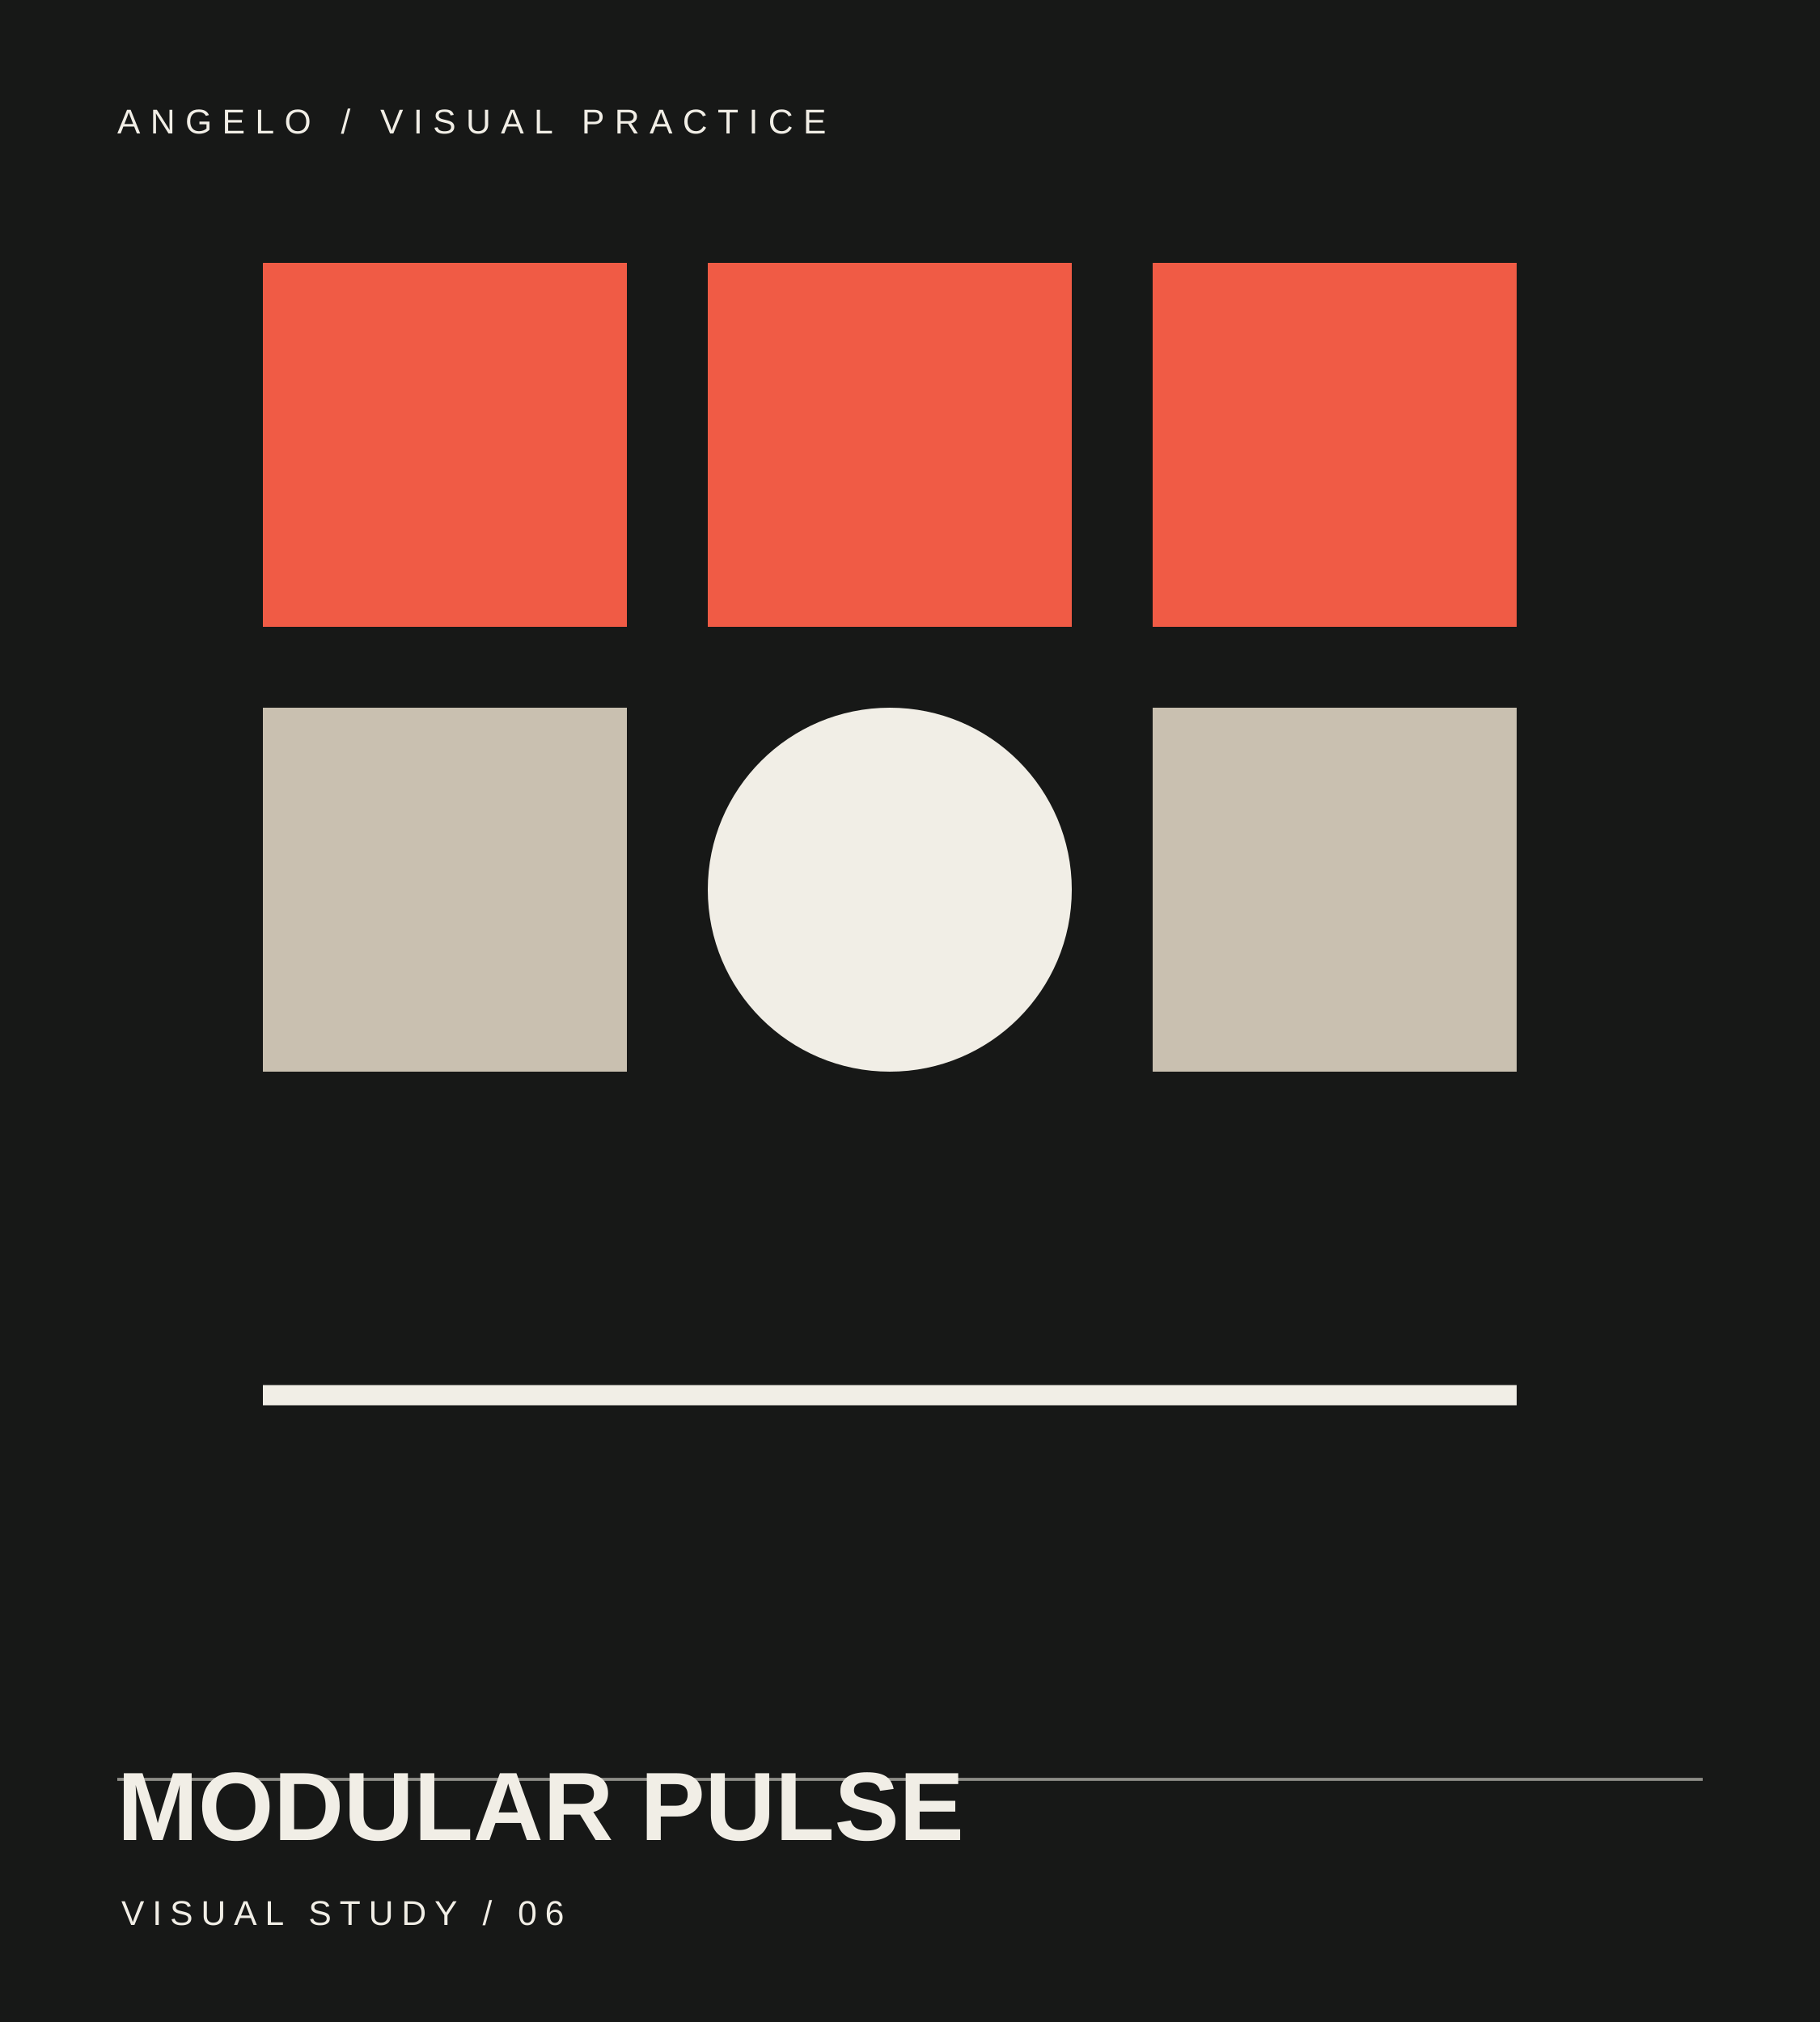
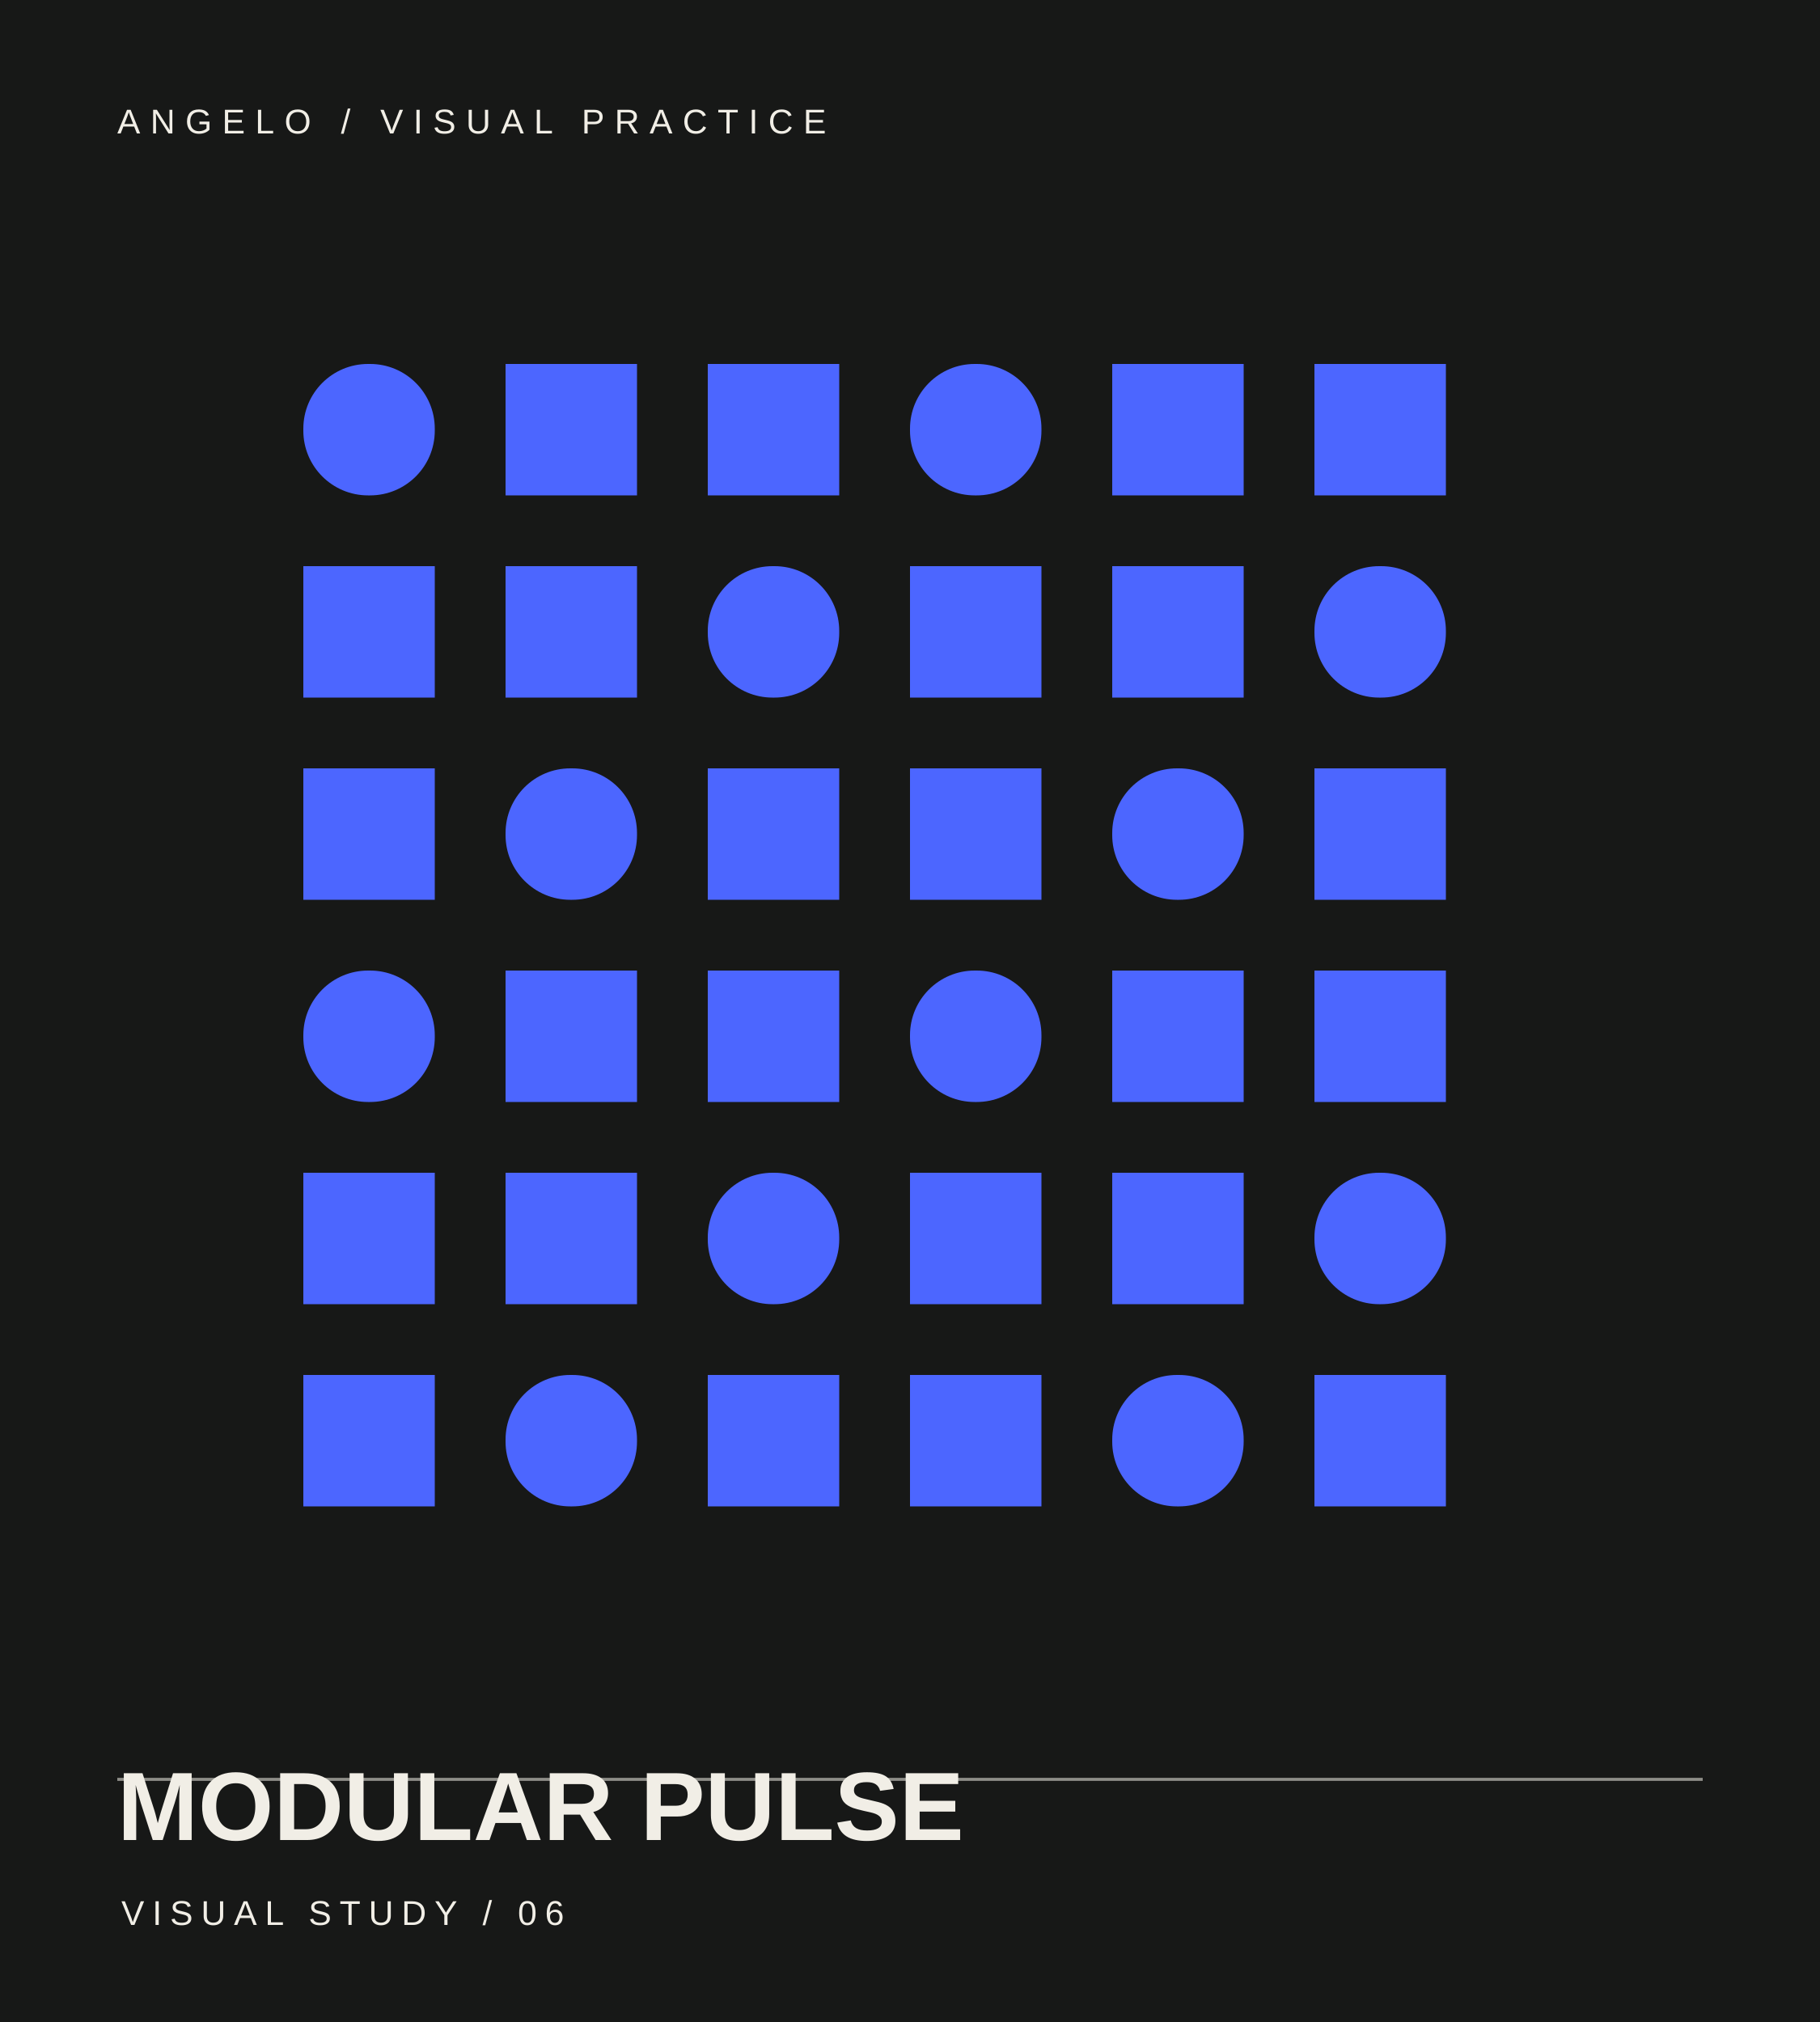
<svg xmlns="http://www.w3.org/2000/svg" viewBox="0 0 900 1000" role="img" aria-label="Modular pulse artwork">
  <rect width="900" height="1000" fill="#171817" />
-   <g fill="#f05b45">
-     <rect x="130" y="130" width="180" height="180" />
-     <rect x="350" y="130" width="180" height="180" />
-     <rect x="570" y="130" width="180" height="180" />
+   <g fill="#4c66ff">
+     <rect x="150" y="180" width="65" height="65" rx="32" />
+     <rect x="250" y="180" width="65" height="65" rx="0" />
+     <rect x="350" y="180" width="65" height="65" rx="0" />
+     <rect x="450" y="180" width="65" height="65" rx="32" />
+     <rect x="550" y="180" width="65" height="65" rx="0" />
+     <rect x="650" y="180" width="65" height="65" rx="0" />
+     <rect x="150" y="280" width="65" height="65" rx="0" />
+     <rect x="250" y="280" width="65" height="65" rx="0" />
+     <rect x="350" y="280" width="65" height="65" rx="32" />
+     <rect x="450" y="280" width="65" height="65" rx="0" />
+     <rect x="550" y="280" width="65" height="65" rx="0" />
+     <rect x="650" y="280" width="65" height="65" rx="32" />
+     <rect x="150" y="380" width="65" height="65" rx="0" />
+     <rect x="250" y="380" width="65" height="65" rx="32" />
+     <rect x="350" y="380" width="65" height="65" rx="0" />
+     <rect x="450" y="380" width="65" height="65" rx="0" />
+     <rect x="550" y="380" width="65" height="65" rx="32" />
+     <rect x="650" y="380" width="65" height="65" rx="0" />
+     <rect x="150" y="480" width="65" height="65" rx="32" />
+     <rect x="250" y="480" width="65" height="65" rx="0" />
+     <rect x="350" y="480" width="65" height="65" rx="0" />
+     <rect x="450" y="480" width="65" height="65" rx="32" />
+     <rect x="550" y="480" width="65" height="65" rx="0" />
+     <rect x="650" y="480" width="65" height="65" rx="0" />
+     <rect x="150" y="580" width="65" height="65" rx="0" />
+     <rect x="250" y="580" width="65" height="65" rx="0" />
+     <rect x="350" y="580" width="65" height="65" rx="32" />
+     <rect x="450" y="580" width="65" height="65" rx="0" />
+     <rect x="550" y="580" width="65" height="65" rx="0" />
+     <rect x="650" y="580" width="65" height="65" rx="32" />
+     <rect x="150" y="680" width="65" height="65" rx="0" />
+     <rect x="250" y="680" width="65" height="65" rx="32" />
+     <rect x="350" y="680" width="65" height="65" rx="0" />
+     <rect x="450" y="680" width="65" height="65" rx="0" />
+     <rect x="550" y="680" width="65" height="65" rx="32" />
+     <rect x="650" y="680" width="65" height="65" rx="0" />
  </g>
-   <g fill="#c9c0b0">
-     <rect x="130" y="350" width="180" height="180" />
-     <rect x="570" y="350" width="180" height="180" />
-   </g>
-   <circle cx="440" cy="440" r="90" fill="#f1eee6" />
-   <path d="M130 690H750" stroke="#f1eee6" stroke-width="10" />
  <g fill="#f1eee6" font-family="Arial,Helvetica,sans-serif">
    <text x="58" y="66" font-size="17" letter-spacing="5">ANGELO / VISUAL PRACTICE</text>
    <text x="58" y="910" font-size="48" font-weight="700">MODULAR PULSE</text>
    <text x="60" y="952" font-size="17" letter-spacing="4">VISUAL STUDY / 06</text>
  </g>
  <path d="M58 880H842" stroke="#f1eee6" stroke-width="1.5" opacity=".55" />
</svg>
